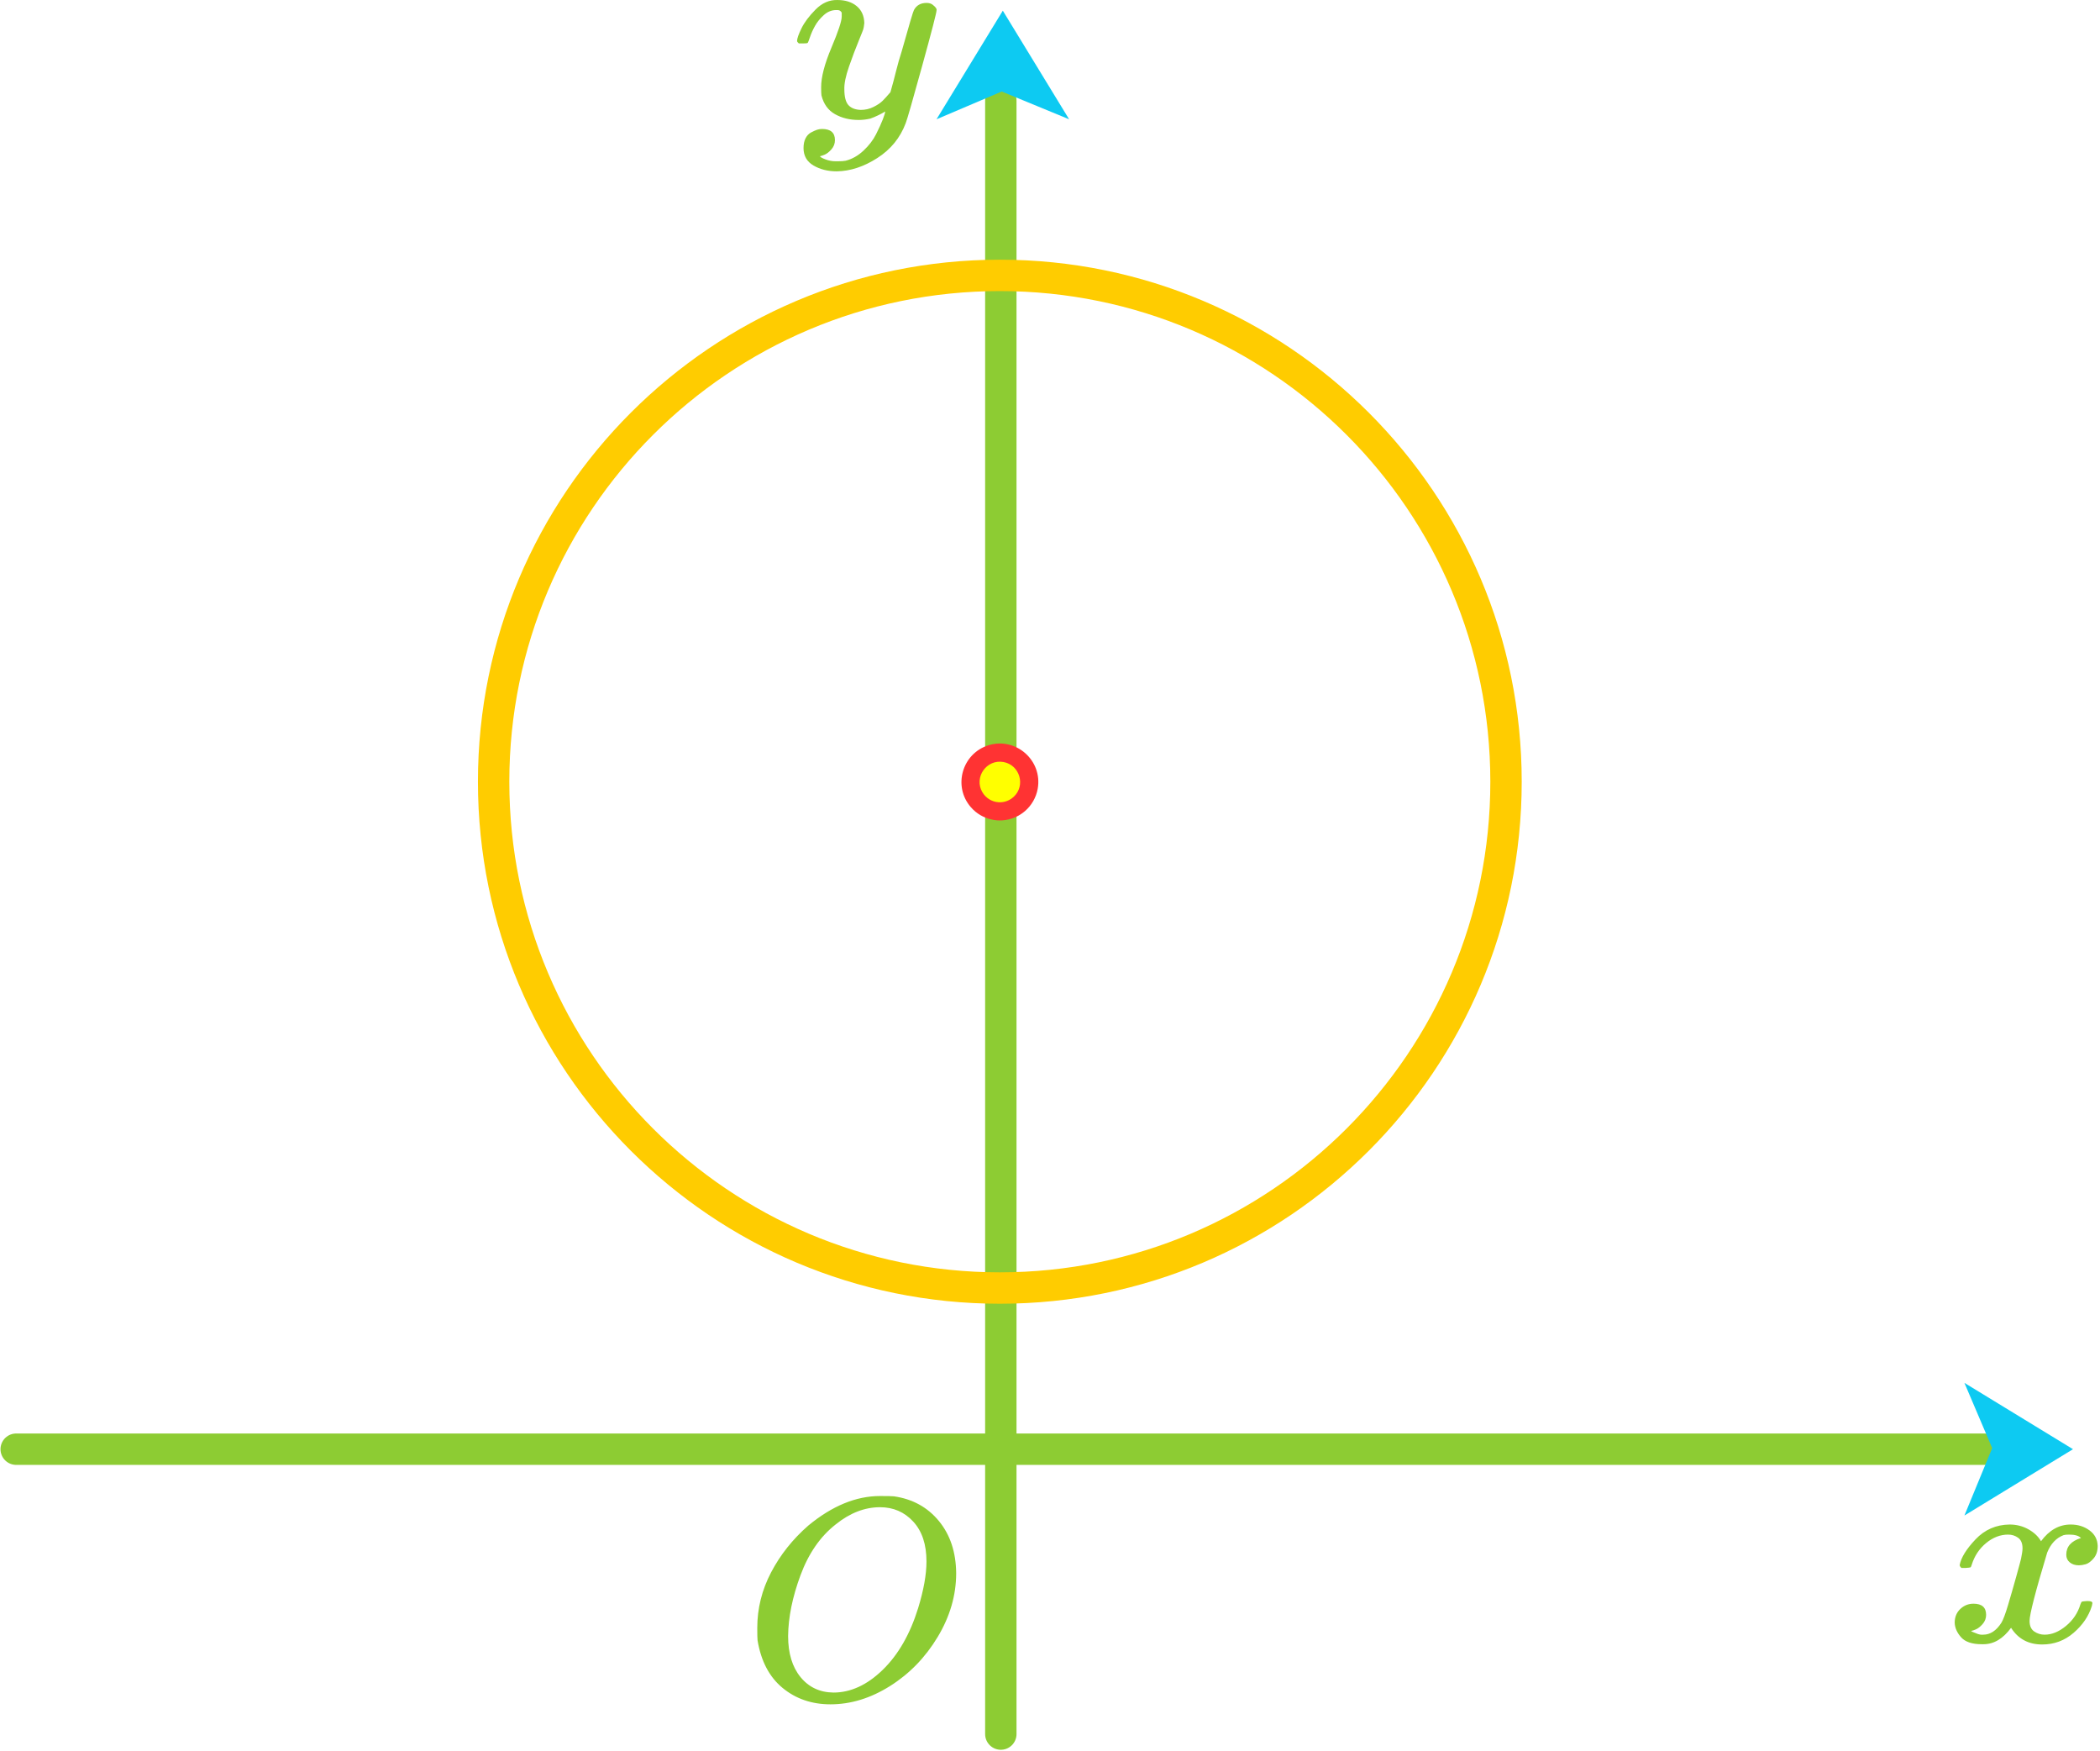
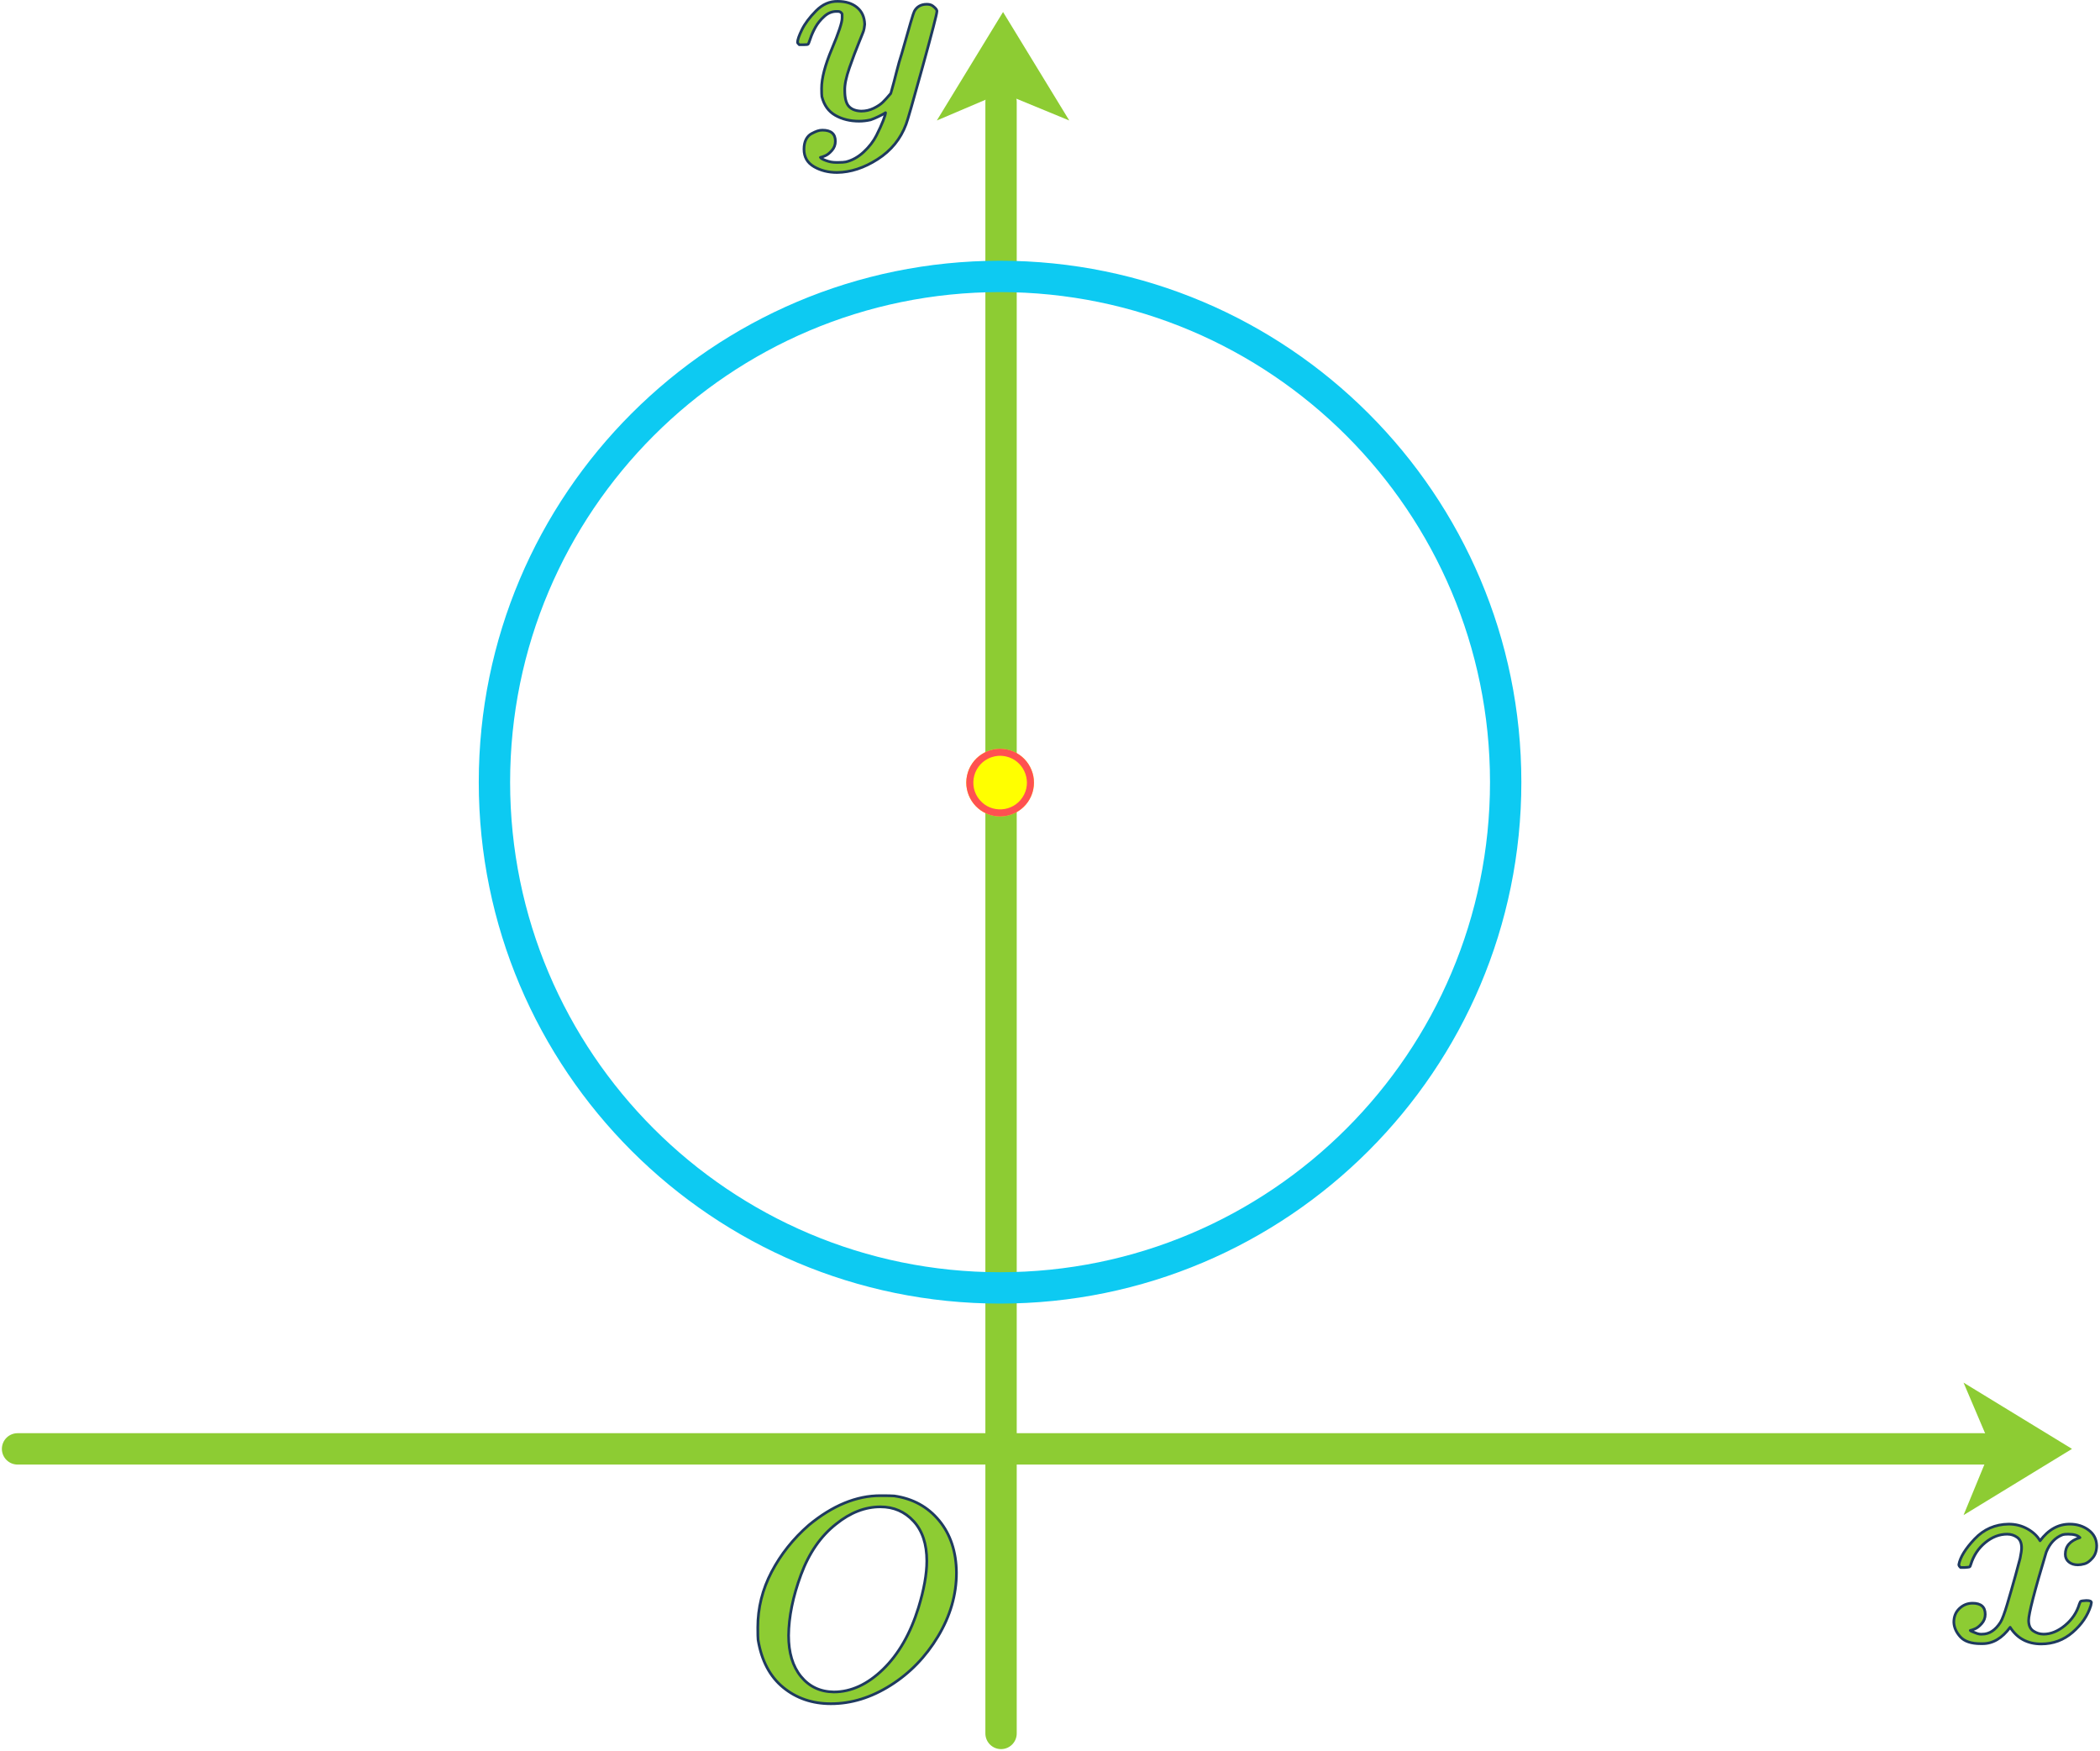
- <svg xmlns="http://www.w3.org/2000/svg" width="168" height="140" viewBox="0 0 836 697" version="1.1" xml:space="preserve" style="fill-rule:evenodd;clip-rule:evenodd;stroke-linecap:round;stroke-linejoin:round;stroke-miterlimit:1.5;">
+ <svg xmlns="http://www.w3.org/2000/svg" width="168" height="140" viewBox="0 0 781 652" version="1.1" xml:space="preserve" style="fill-rule:evenodd;clip-rule:evenodd;stroke-linejoin:round;stroke-miterlimit:2;">
  <g>
-     <g>
-       <path id="MJX-44-TEX-I-1D466" d="M317.261,16.346c0,-0.984 0.585,-2.671 1.754,-5.061c1.17,-2.39 3.041,-4.885 5.614,-7.486c2.573,-2.601 5.458,-3.867 8.654,-3.796c3.197,-0 5.77,0.808 7.719,2.425c1.949,1.617 2.962,3.866 3.04,6.748c-0.156,1.336 -0.272,2.074 -0.35,2.215c-0,0.21 -0.624,1.827 -1.872,4.85c-1.247,3.023 -2.534,6.432 -3.859,10.228c-1.325,3.796 -1.949,6.819 -1.871,9.068c-0,3.023 0.546,5.132 1.637,6.327c1.092,1.195 2.729,1.827 4.912,1.898c1.793,-0 3.469,-0.387 5.029,-1.16c1.559,-0.774 2.768,-1.582 3.625,-2.426c0.858,-0.843 1.91,-2.003 3.158,-3.479c-0,-0.07 0.195,-0.773 0.585,-2.109c0.389,-1.336 0.935,-3.409 1.637,-6.221c0.701,-2.812 1.442,-5.413 2.222,-7.803c2.963,-10.544 4.6,-16.062 4.912,-16.554c1.013,-1.898 2.689,-2.847 5.028,-2.847c1.014,-0 1.833,0.246 2.456,0.738c0.624,0.492 1.053,0.914 1.287,1.265c0.234,0.352 0.312,0.668 0.234,0.949c-0,0.914 -1.91,8.295 -5.731,22.143c-3.82,13.848 -6.003,21.44 -6.549,22.776c-2.183,5.834 -5.964,10.474 -11.344,13.918c-5.38,3.445 -10.759,5.202 -16.139,5.272c-3.508,0 -6.588,-0.773 -9.239,-2.319c-2.65,-1.547 -3.976,-3.867 -3.976,-6.96c0,-1.546 0.273,-2.847 0.819,-3.901c0.546,-1.055 1.286,-1.828 2.222,-2.32c0.935,-0.492 1.715,-0.843 2.339,-1.054c0.623,-0.211 1.286,-0.317 1.988,-0.317c3.43,0 5.146,1.477 5.146,4.429c-0,1.406 -0.468,2.636 -1.404,3.691c-0.935,1.054 -1.832,1.757 -2.69,2.108c-0.857,0.352 -1.364,0.528 -1.52,0.528l-0.351,0.105c0.156,0.351 0.897,0.773 2.222,1.265c1.326,0.492 2.651,0.738 3.976,0.738l0.936,0c1.325,0 2.339,-0.07 3.041,-0.21c2.573,-0.633 4.951,-1.969 7.134,-4.007c2.183,-2.039 3.859,-4.218 5.028,-6.538c1.17,-2.319 2.066,-4.288 2.69,-5.905c0.624,-1.616 0.936,-2.671 0.936,-3.163l-0.702,0.422c-0.468,0.281 -1.208,0.668 -2.222,1.16c-1.014,0.492 -2.027,0.914 -3.041,1.265c-1.559,0.352 -3.079,0.527 -4.561,0.527c-3.586,0 -6.744,-0.773 -9.472,-2.319c-2.729,-1.547 -4.522,-4.042 -5.38,-7.487c-0.078,-0.492 -0.117,-1.581 -0.117,-3.269c-0,-4.006 1.364,-9.243 4.093,-15.711c2.729,-6.467 4.093,-10.579 4.093,-12.336l0,-1.477c0,-0.21 -0.156,-0.456 -0.467,-0.738c-0.312,-0.281 -0.741,-0.421 -1.287,-0.421l-0.468,-0c-1.793,-0 -3.43,0.667 -4.911,2.003c-1.482,1.336 -2.651,2.777 -3.509,4.323c-0.858,1.547 -1.52,3.023 -1.988,4.429c-0.468,1.406 -0.78,2.179 -0.936,2.32c-0.156,0.14 -0.779,0.21 -1.871,0.21l-1.637,0c-0.468,-0.421 -0.702,-0.738 -0.702,-0.949Z" style="fill:#8dcc33;fill-rule:nonzero;" />
-     </g>
+     <path id="MJX-44-TEX-I-1D466" d="M296.439,15.773c-0,-0.919 0.546,-2.496 1.638,-4.729c1.094,-2.233 2.842,-4.564 5.246,-6.994c2.404,-2.431 5.1,-3.614 8.086,-3.547c2.987,-0 5.391,0.755 7.212,2.265c1.821,1.511 2.768,3.613 2.841,6.306c-0.146,1.248 -0.254,1.937 -0.327,2.069c-0,0.196 -0.583,1.707 -1.749,4.532c-1.165,2.825 -2.368,6.01 -3.606,9.557c-1.238,3.546 -1.821,6.371 -1.748,8.472c-0,2.825 0.51,4.796 1.529,5.912c1.021,1.117 2.55,1.707 4.59,1.774c1.675,-0 3.241,-0.362 4.699,-1.084c1.457,-0.723 2.586,-1.478 3.387,-2.267c0.802,-0.788 1.785,-1.872 2.951,-3.251c-0,-0.065 0.182,-0.722 0.546,-1.97c0.364,-1.249 0.874,-3.185 1.53,-5.813c0.655,-2.627 1.347,-5.058 2.076,-7.291c2.769,-9.852 4.298,-15.008 4.59,-15.467c0.946,-1.774 2.512,-2.66 4.698,-2.66c0.947,-0 1.712,0.229 2.294,0.689c0.583,0.46 0.984,0.854 1.203,1.182c0.219,0.329 0.291,0.624 0.219,0.887c-0,0.854 -1.785,7.75 -5.355,20.689c-3.57,12.94 -5.609,20.033 -6.119,21.282c-2.04,5.451 -5.573,9.786 -10.6,13.004c-5.027,3.219 -10.053,4.861 -15.08,4.926c-3.277,0 -6.155,-0.722 -8.632,-2.167c-2.476,-1.445 -3.715,-3.613 -3.715,-6.503c-0,-1.444 0.255,-2.66 0.765,-3.645c0.51,-0.986 1.202,-1.708 2.076,-2.168c0.874,-0.459 1.603,-0.787 2.186,-0.984c0.582,-0.198 1.201,-0.297 1.857,-0.297c3.205,0 4.808,1.381 4.808,4.139c0,1.313 -0.437,2.463 -1.312,3.449c-0.873,0.984 -1.711,1.641 -2.513,1.969c-0.801,0.329 -1.274,0.494 -1.42,0.494l-0.328,0.098c0.146,0.328 0.838,0.722 2.076,1.182c1.239,0.459 2.477,0.689 3.715,0.689l0.875,0c1.238,0 2.185,-0.065 2.841,-0.196c2.404,-0.592 4.626,-1.84 6.666,-3.744c2.04,-1.905 3.606,-3.941 4.698,-6.109c1.093,-2.167 1.93,-4.007 2.513,-5.517c0.583,-1.51 0.875,-2.496 0.875,-2.956l-0.656,0.394c-0.437,0.263 -1.129,0.625 -2.076,1.084c-0.948,0.46 -1.894,0.854 -2.842,1.182c-1.456,0.329 -2.877,0.493 -4.261,0.493c-3.351,-0 -6.302,-0.723 -8.851,-2.167c-2.55,-1.446 -4.225,-3.777 -5.027,-6.996c-0.072,-0.459 -0.109,-1.477 -0.109,-3.054c0,-3.743 1.275,-8.636 3.824,-14.68c2.55,-6.043 3.825,-9.885 3.825,-11.526l-0,-1.38c-0,-0.197 -0.146,-0.426 -0.436,-0.69c-0.292,-0.263 -0.693,-0.393 -1.203,-0.393l-0.437,-0c-1.676,-0 -3.205,0.623 -4.589,1.871c-1.385,1.249 -2.477,2.595 -3.279,4.039c-0.801,1.446 -1.42,2.825 -1.857,4.139c-0.437,1.314 -0.729,2.036 -0.875,2.168c-0.146,0.13 -0.728,0.196 -1.748,0.196l-1.53,-0c-0.437,-0.394 -0.655,-0.69 -0.655,-0.887Z" style="fill:#8dcc33;fill-rule:nonzero;stroke:#1e3a5f;stroke-width:1px;" />
  </g>
  <g>
-     <g>
-       <path id="MJX-44-TEX-I-1D465" d="M780.315,623.176c0.546,-2.952 2.651,-6.361 6.316,-10.228c3.664,-3.866 8.186,-5.834 13.565,-5.904c2.729,-0 5.224,0.632 7.485,1.898c2.261,1.265 3.937,2.847 5.029,4.745c3.275,-4.429 7.212,-6.643 11.812,-6.643c2.884,-0 5.379,0.773 7.484,2.319c2.105,1.547 3.197,3.621 3.275,6.222c-0,2.038 -0.546,3.69 -1.637,4.955c-1.092,1.266 -2.144,2.039 -3.158,2.32c-1.013,0.281 -1.91,0.422 -2.69,0.422c-1.481,-0 -2.69,-0.387 -3.625,-1.16c-0.936,-0.773 -1.403,-1.793 -1.403,-3.058c-0,-3.233 1.949,-5.448 5.847,-6.643c-0.858,-0.914 -2.417,-1.37 -4.678,-1.37c-1.014,-0 -1.754,0.07 -2.222,0.21c-2.963,1.125 -5.146,3.445 -6.549,6.96c-4.678,15.535 -7.017,24.603 -7.017,27.204c-0,1.968 0.624,3.374 1.871,4.218c1.248,0.843 2.612,1.265 4.093,1.265c2.885,-0 5.731,-1.16 8.538,-3.48c2.806,-2.319 4.716,-5.166 5.73,-8.541c0.234,-0.703 0.468,-1.089 0.702,-1.159c0.234,-0.071 0.857,-0.141 1.871,-0.211l0.468,-0c1.169,-0 1.754,0.281 1.754,0.843c-0,0.07 -0.078,0.457 -0.234,1.16c-1.247,4.007 -3.664,7.557 -7.251,10.65c-3.586,3.093 -7.757,4.639 -12.513,4.639c-5.458,0 -9.59,-2.214 -12.397,-6.643c-3.196,4.359 -6.861,6.538 -10.993,6.538l-0.702,-0c-3.82,-0 -6.549,-0.914 -8.186,-2.742c-1.637,-1.827 -2.495,-3.76 -2.573,-5.799c0,-2.249 0.741,-4.077 2.222,-5.483c1.482,-1.406 3.236,-2.109 5.263,-2.109c3.352,0 5.029,1.476 5.029,4.429c-0,1.406 -0.468,2.636 -1.404,3.69c-0.935,1.055 -1.832,1.758 -2.69,2.109c-0.857,0.352 -1.364,0.527 -1.52,0.527l-0.351,0.106c0,0.07 0.234,0.211 0.702,0.421c0.468,0.211 1.091,0.457 1.871,0.739c0.78,0.281 1.52,0.386 2.222,0.316c2.807,-0 5.224,-1.582 7.251,-4.745c0.702,-1.125 1.598,-3.515 2.69,-7.17c1.091,-3.656 2.183,-7.451 3.274,-11.388c1.092,-3.937 1.716,-6.256 1.871,-6.959c0.39,-1.898 0.585,-3.269 0.585,-4.112c0,-1.969 -0.585,-3.375 -1.754,-4.218c-1.169,-0.844 -2.495,-1.265 -3.976,-1.265c-3.119,-0 -6.043,1.124 -8.771,3.374c-2.729,2.249 -4.639,5.131 -5.731,8.646c-0.156,0.633 -0.351,0.984 -0.585,1.054c-0.233,0.071 -0.857,0.141 -1.871,0.211l-1.637,0c-0.468,-0.421 -0.702,-0.808 -0.702,-1.16Z" style="fill:#8dcc33;fill-rule:nonzero;" />
-     </g>
+     <path id="MJX-44-TEX-I-1D465" d="M729.101,582.776c0.511,-2.759 2.477,-5.944 5.902,-9.557c3.423,-3.612 7.649,-5.451 12.675,-5.517c2.549,0 4.881,0.591 6.993,1.774c2.113,1.182 3.679,2.66 4.699,4.433c3.06,-4.138 6.739,-6.207 11.037,-6.207c2.695,0 5.026,0.723 6.993,2.167c1.967,1.446 2.987,3.383 3.06,5.814c-0,1.904 -0.51,3.448 -1.53,4.63c-1.02,1.182 -2.003,1.905 -2.95,2.167c-0.947,0.263 -1.785,0.395 -2.514,0.395c-1.384,-0 -2.513,-0.362 -3.387,-1.084c-0.875,-0.723 -1.311,-1.676 -1.311,-2.858c0,-3.02 1.821,-5.09 5.463,-6.207c-0.801,-0.854 -2.258,-1.28 -4.371,-1.28c-0.947,0 -1.638,0.066 -2.076,0.197c-2.768,1.051 -4.808,3.218 -6.119,6.503c-4.371,14.515 -6.556,22.988 -6.556,25.418c-0,1.839 0.583,3.153 1.748,3.941c1.166,0.788 2.44,1.182 3.824,1.182c2.696,0 5.355,-1.083 7.978,-3.251c2.622,-2.167 4.406,-4.827 5.354,-7.981c0.218,-0.656 0.437,-1.017 0.656,-1.083c0.218,-0.066 0.8,-0.131 1.748,-0.197l0.437,0c1.092,0 1.639,0.263 1.639,0.788c0,0.065 -0.073,0.427 -0.219,1.084c-1.165,3.744 -3.423,7.061 -6.775,9.951c-3.35,2.89 -7.248,4.334 -11.691,4.334c-5.1,0 -8.961,-2.068 -11.584,-6.207c-2.986,4.073 -6.411,6.109 -10.271,6.109l-0.656,0c-3.57,0 -6.119,-0.854 -7.649,-2.562c-1.53,-1.707 -2.331,-3.513 -2.404,-5.418c-0,-2.102 0.692,-3.81 2.076,-5.123c1.385,-1.314 3.024,-1.971 4.918,-1.971c3.132,0 4.699,1.379 4.699,4.138c-0,1.314 -0.438,2.463 -1.312,3.448c-0.874,0.986 -1.712,1.643 -2.514,1.971c-0.801,0.329 -1.274,0.492 -1.42,0.492l-0.328,0.099c0,0.066 0.219,0.197 0.656,0.394c0.437,0.197 1.019,0.427 1.748,0.69c0.729,0.263 1.42,0.361 2.076,0.295c2.623,0 4.881,-1.478 6.775,-4.433c0.656,-1.051 1.494,-3.284 2.514,-6.7c1.019,-3.416 2.04,-6.962 3.059,-10.64c1.02,-3.679 1.603,-5.846 1.748,-6.502c0.365,-1.774 0.547,-3.055 0.547,-3.842c-0,-1.84 -0.547,-3.154 -1.639,-3.942c-1.092,-0.788 -2.331,-1.182 -3.715,-1.182c-2.914,0 -5.646,1.051 -8.195,3.153c-2.55,2.101 -4.335,4.794 -5.355,8.078c-0.146,0.592 -0.328,0.92 -0.547,0.985c-0.218,0.067 -0.801,0.132 -1.748,0.197l-1.53,0c-0.437,-0.393 -0.656,-0.755 -0.656,-1.083Z" style="fill:#8dcc33;fill-rule:nonzero;stroke:#1e3a5f;stroke-width:1px;" />
  </g>
-   <path d="M398.412,690.482l-0,-650.437" style="fill:none;stroke:#8dcc33;stroke-width:12.5px;" />
-   <path d="M6.25,577.048l783.852,0" style="fill:none;stroke:#8dcc33;stroke-width:12.5px;" />
-   <path d="M398.016,103.405c114.722,0 207.861,93.14 207.861,207.862c0,114.722 -93.139,207.861 -207.861,207.861c-114.722,0 -207.862,-93.139 -207.862,-207.861c0,-114.722 93.14,-207.862 207.862,-207.862Zm-0,12.5c-107.823,0 -195.362,87.539 -195.362,195.362c0,107.823 87.539,195.361 195.362,195.361c107.823,0 195.361,-87.538 195.361,-195.361c0,-107.823 -87.538,-195.362 -195.361,-195.362Z" style="fill:#fc0;" />
+   <path d="M372.263,645.664l0,-607.747" style="fill:none;stroke:#8dcc33;stroke-width:11.68px;stroke-linecap:round;stroke-miterlimit:1.5;" />
+   <path d="M5.84,539.675l732.406,0" style="fill:none;stroke:#8dcc33;stroke-width:11.68px;stroke-linecap:round;stroke-miterlimit:1.5;" />
+   <path d="M371.893,97.118c107.193,0 194.219,87.027 194.219,194.22c0,107.192 -87.026,194.218 -194.219,194.218c-107.192,0 -194.219,-87.026 -194.219,-194.218c-0,-107.193 87.027,-194.22 194.219,-194.22Zm0,11.68c-100.746,-0 -182.54,81.793 -182.54,182.54c0,100.746 81.794,182.539 182.54,182.539c100.747,-0 182.54,-81.793 182.54,-182.539c-0,-100.747 -81.793,-182.54 -182.54,-182.54Z" style="fill:#0dcaf2;" />
  <g>
-     <g>
-       <path id="MJX-22-TEX-I-1D442" d="M380.628,626.428c-0,8.758 -2.45,17.212 -7.348,25.362c-4.899,8.149 -11.213,14.661 -18.943,19.535c-7.731,4.875 -15.652,7.312 -23.766,7.312c-7.424,-0 -13.777,-2.171 -19.058,-6.512c-5.281,-4.341 -8.61,-10.663 -9.988,-18.964c-0.076,-0.61 -0.115,-2.247 -0.115,-4.913c0,-7.768 1.837,-15.156 5.511,-22.163c3.674,-7.007 8.611,-13.214 14.81,-18.622c9.491,-7.844 19.02,-11.767 28.587,-11.767c2.909,0 4.746,0.039 5.511,0.115c7.424,1.066 13.394,4.341 17.91,9.825c4.516,5.483 6.812,12.414 6.889,20.792Zm-11.826,-4.684c0,-6.779 -1.76,-12.072 -5.281,-15.88c-3.52,-3.808 -7.921,-5.712 -13.203,-5.712c-6.123,-0 -12.016,2.285 -17.68,6.855c-6.123,4.798 -10.792,11.538 -14.007,20.221c-3.214,8.682 -4.86,16.755 -4.936,24.219c-0,6.855 1.645,12.3 4.936,16.337c3.292,4.036 7.654,6.093 13.089,6.169c6.888,-0 13.432,-3.009 19.632,-9.025c6.199,-6.017 10.906,-14.205 14.121,-24.563c2.22,-7.235 3.329,-13.442 3.329,-18.621Z" style="fill:#8dcc33;fill-rule:nonzero;" />
-     </g>
+     <path id="MJX-22-TEX-I-1D442" d="M355.647,585.814c-0,8.183 -2.29,16.082 -6.866,23.698c-4.578,7.614 -10.477,13.698 -17.7,18.252c-7.223,4.556 -14.625,6.833 -22.206,6.833c-6.937,-0 -12.873,-2.029 -17.807,-6.085c-4.935,-4.056 -8.045,-9.963 -9.333,-17.719c-0.071,-0.57 -0.107,-2.1 -0.107,-4.591c-0,-7.258 1.716,-14.161 5.149,-20.708c3.433,-6.547 8.046,-12.347 13.838,-17.4c8.868,-7.329 17.772,-10.995 26.711,-10.995c2.718,0 4.434,0.037 5.149,0.108c6.937,0.996 12.515,4.056 16.735,9.18c4.219,5.123 6.365,11.599 6.437,19.427Zm-11.05,-4.376c-0,-6.335 -1.645,-11.28 -4.935,-14.838c-3.289,-3.558 -7.401,-5.337 -12.336,-5.337c-5.721,-0 -11.227,2.135 -16.52,6.405c-5.721,4.483 -10.083,10.781 -13.087,18.894c-3.003,8.112 -4.541,15.655 -4.612,22.629c-0,6.405 1.537,11.493 4.612,15.265c3.076,3.771 7.151,5.693 12.23,5.764c6.435,-0 12.55,-2.812 18.343,-8.433c5.792,-5.622 10.19,-13.272 13.194,-22.951c2.075,-6.76 3.111,-12.559 3.111,-17.398Z" style="fill:#8dcc33;fill-rule:nonzero;stroke:#1e3a5f;stroke-width:1px;" />
  </g>
-   <path d="M399.207,4.253l26.407,43.243l-26.841,-11.056l-25.972,11.056l26.406,-43.243Z" style="fill:#0dcaf2;" />
-   <path d="M825.443,577.05l-43.242,26.407l11.055,-26.841l-11.055,-25.972l43.242,26.406Z" style="fill:#0dcaf2;" />
-   <circle cx="398.034" cy="311.378" r="11.692" style="fill:#ff0;" />
-   <path d="M398.034,326.685c-0.079,-0.001 -6.692,0.342 -11.572,-5.29c-7.234,-8.35 -3.443,-21.378 7.023,-24.636c10.907,-3.395 21.638,6.024 19.618,17.324c-0.623,3.481 -2.44,6.604 -5.051,8.867c-4.505,3.902 -9.504,3.722 -10.018,3.735Zm0,-7.231c0.233,-0.007 3.055,0.112 5.5,-2.164c4.893,-4.556 2.398,-12.707 -4.067,-13.863c-6.756,-1.207 -11.83,6.074 -8.441,11.966c0.713,1.238 1.755,2.281 2.993,2.993c1.924,1.107 3.693,1.06 4.015,1.068Z" style="fill:#f33;" />
+   <path d="M373.006,4.474l24.674,40.405l-25.079,-10.331l-24.268,10.331l24.673,-40.405Z" style="fill:#8dcc33;" />
+   <path d="M771.268,539.677l-40.404,24.674l10.329,-25.08l-10.329,-24.267l40.404,24.673Z" style="fill:#8dcc33;" />
+   <path d="M374.501,279.166c-6.81,-1.427 -13.497,2.944 -14.924,9.754c-1.427,6.81 2.944,13.497 9.755,14.925c6.809,1.426 13.497,-2.945 14.924,-9.755c1.426,-6.811 -2.945,-13.498 -9.755,-14.924Z" style="fill:#ff0;" />
+   <path d="M374.501,279.166c6.81,1.426 11.181,8.113 9.755,14.924c-1.427,6.81 -8.115,11.181 -14.924,9.755c-6.811,-1.428 -11.182,-8.115 -9.755,-14.925c1.427,-6.81 8.114,-11.181 14.924,-9.754Zm-0.538,2.569c-0.013,0.063 -2.908,-0.913 -6.465,0.821c-6.107,2.978 -7.676,11.476 -2.216,16.408c4.652,4.202 12.507,3.104 15.586,-3.035c2.853,-5.691 -0.462,-12.719 -6.653,-14.138l-0.252,-0.056Z" style="fill:#ff5151;" />
</svg>
